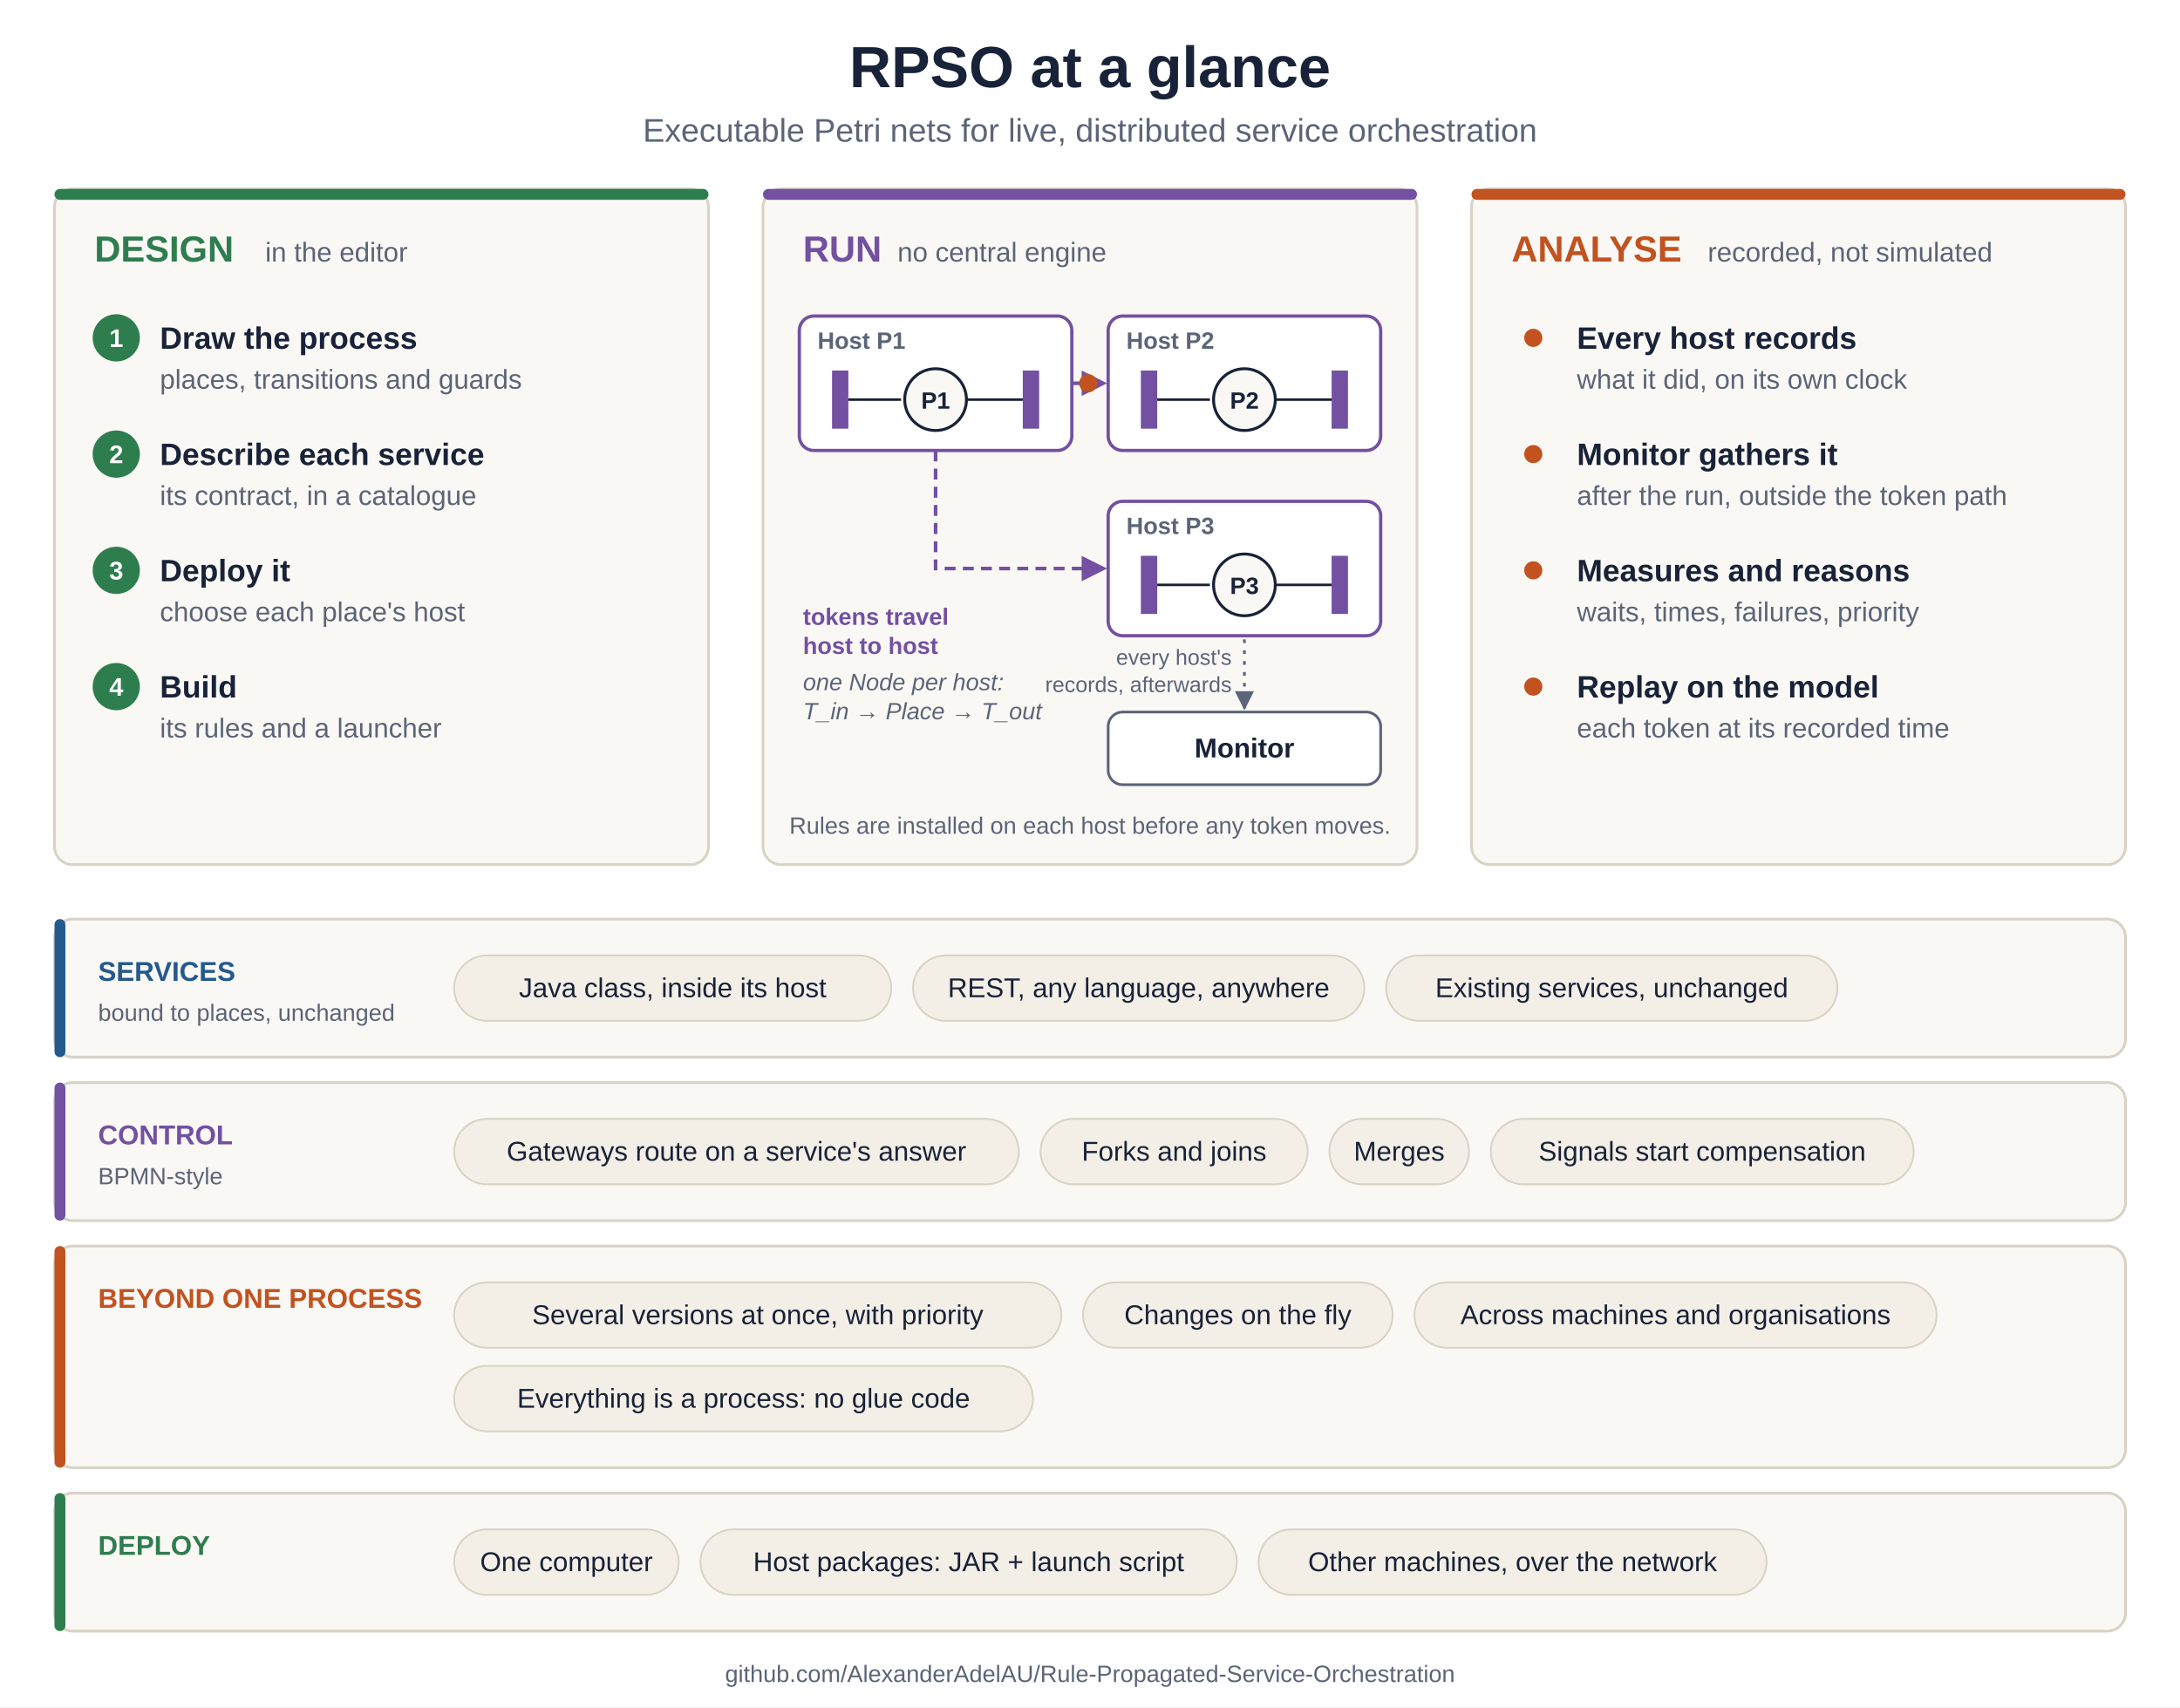
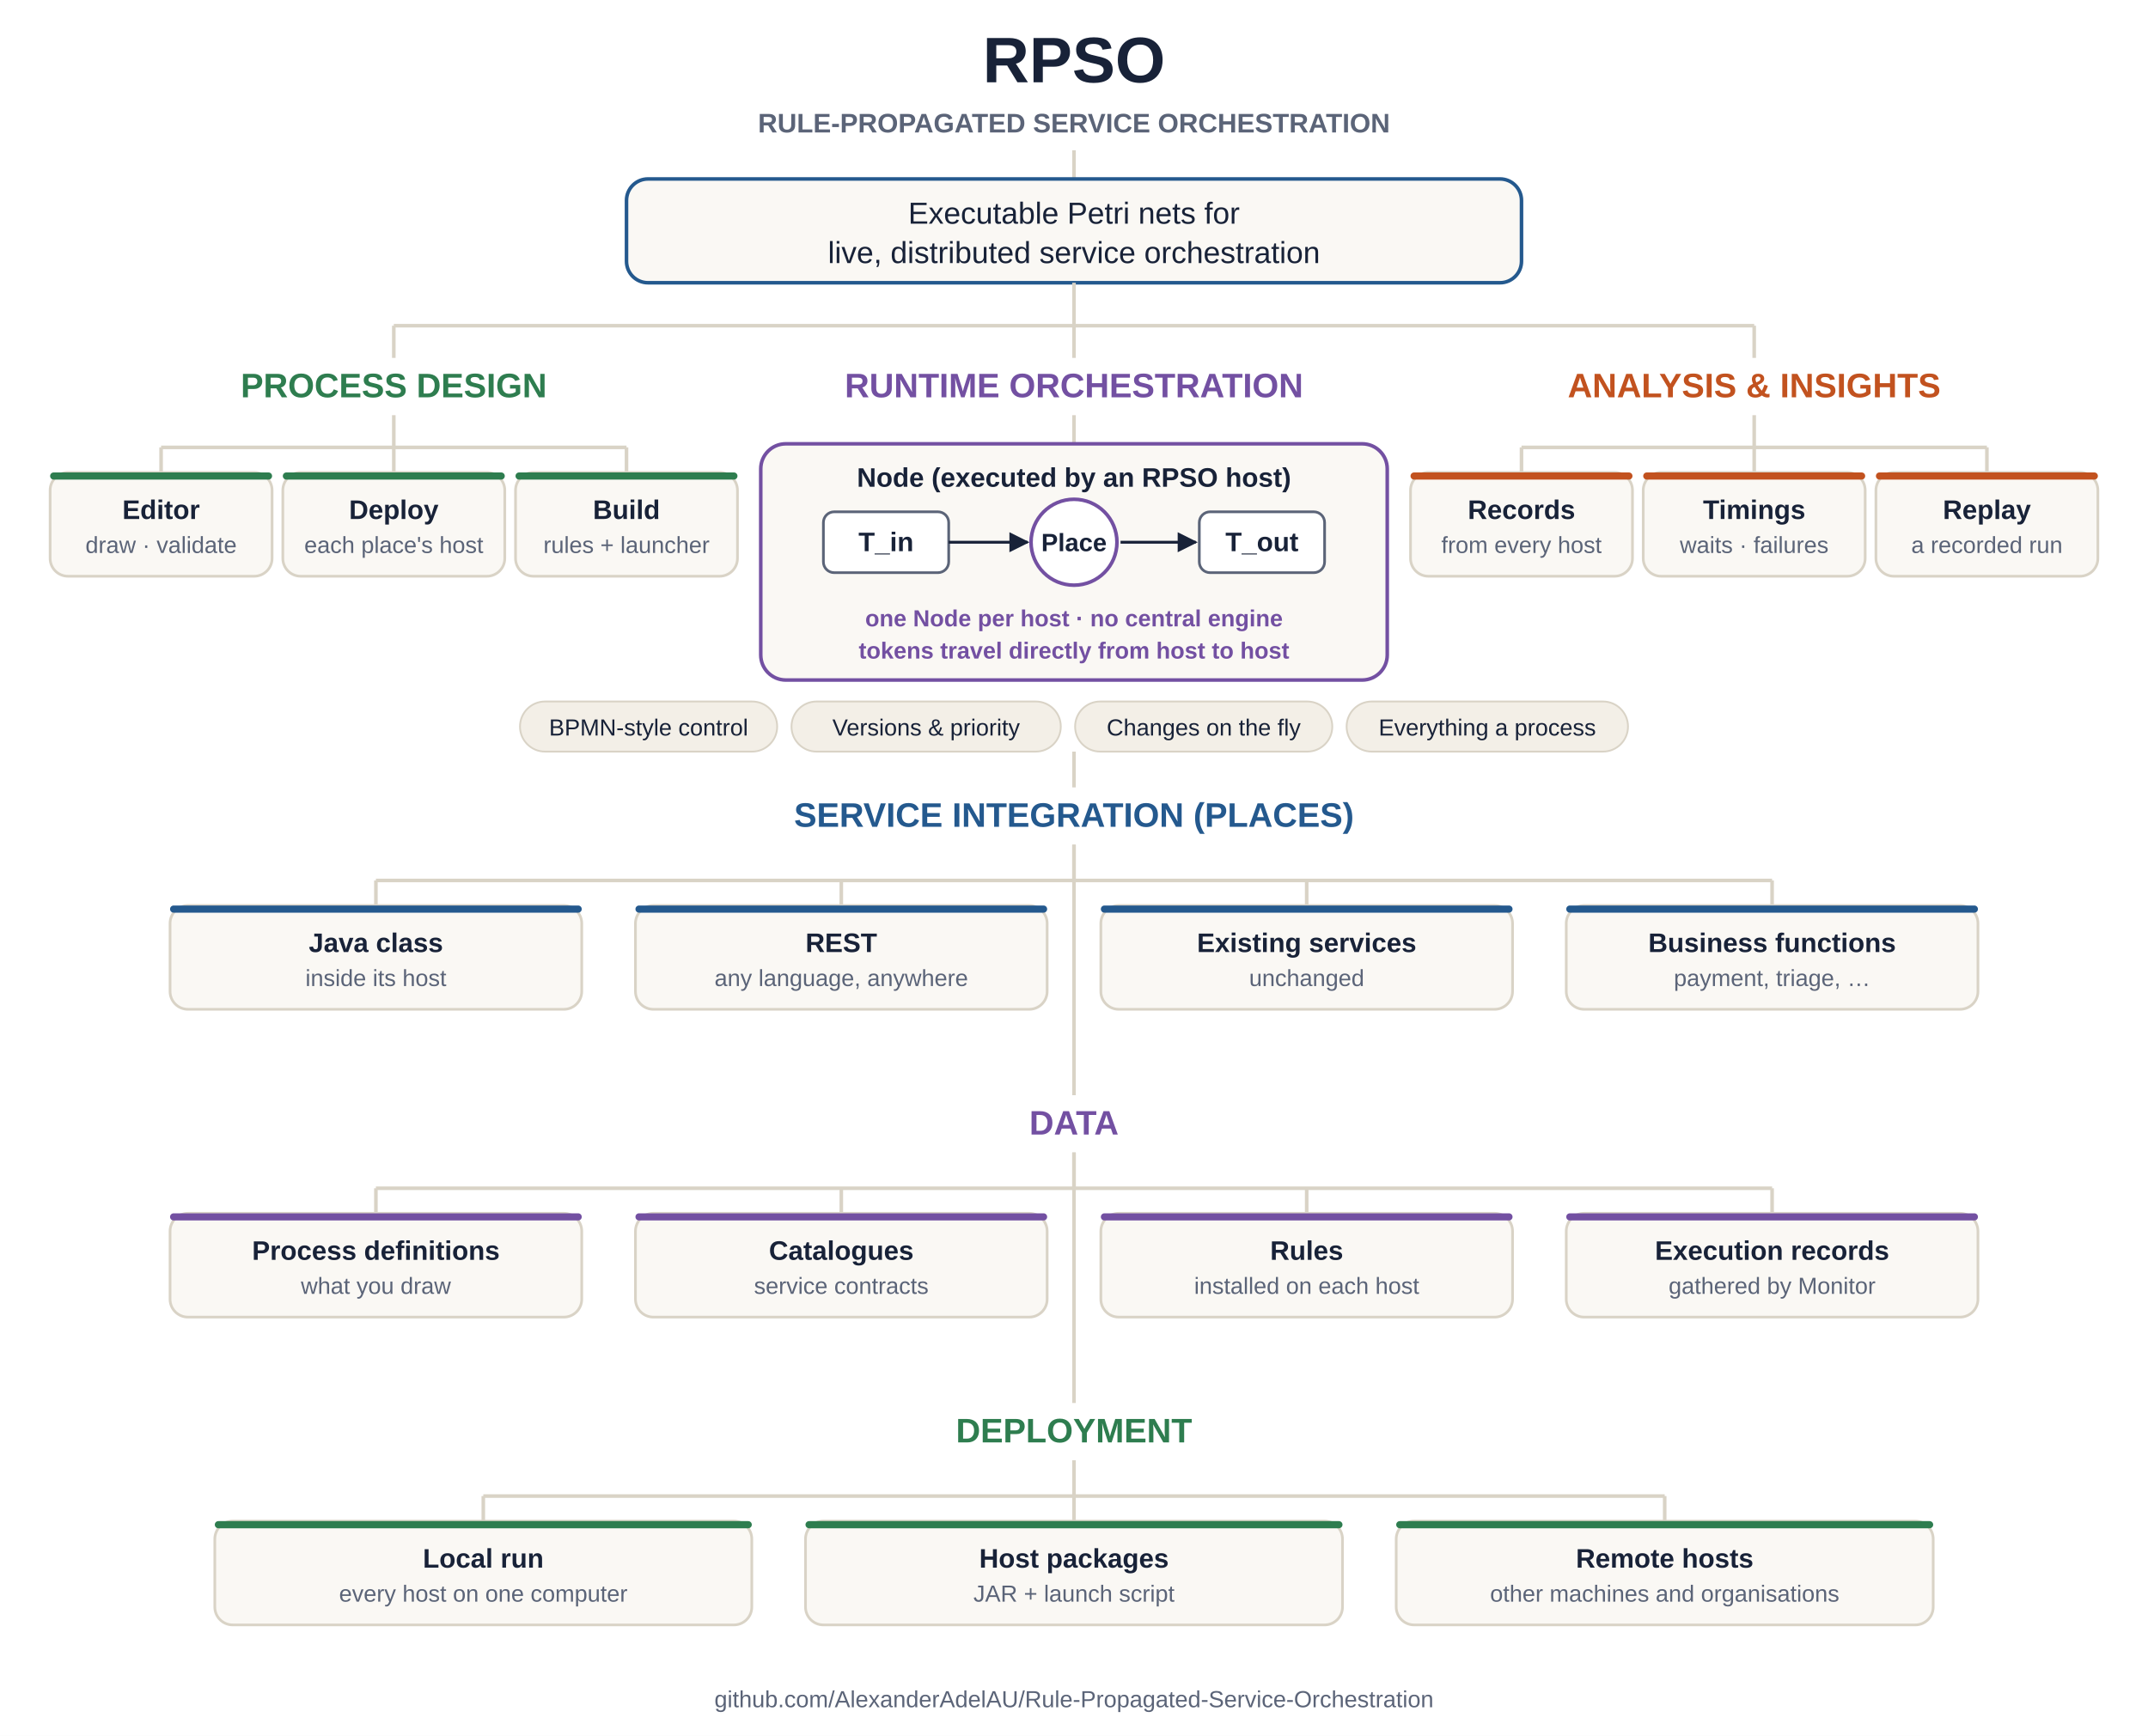
- <svg xmlns="http://www.w3.org/2000/svg" width="1200" height="940" viewBox="0 0 1200 940" role="img" aria-labelledby="title desc">
+ <svg xmlns="http://www.w3.org/2000/svg" width="1200" height="970" viewBox="0 0 1200 970" role="img" aria-labelledby="title desc">
  <defs>
+     <marker id="g-arrow" viewBox="0 0 10 10" refX="9" refY="5" markerWidth="7" markerHeight="7" orient="auto">
+       <path d="M 0 0 L 10 5 L 0 10 z" fill="#182238" />
+     </marker>
    <marker id="g-run" viewBox="0 0 10 10" refX="9" refY="5" markerWidth="7" markerHeight="7" orient="auto">
      <path d="M 0 0 L 10 5 L 0 10 z" fill="#7350a2" />
    </marker>
-     <marker id="g-muted" viewBox="0 0 10 10" refX="9" refY="5" markerWidth="7" markerHeight="7" orient="auto">
-       <path d="M 0 0 L 10 5 L 0 10 z" fill="#5b6478" />
-     </marker>
-     <marker id="g-analyse" viewBox="0 0 10 10" refX="9" refY="5" markerWidth="7" markerHeight="7" orient="auto">
-       <path d="M 0 0 L 10 5 L 0 10 z" fill="#c2521f" />
-     </marker>
  </defs>
  <rect width="100%" height="100%" fill="#ffffff" />
-   <text x="600" y="48" font-family="Arial, Helvetica, sans-serif" font-size="32" font-weight="600" text-anchor="middle" fill="#182238">RPSO at a glance</text>
-   <text x="600" y="78" font-family="Arial, Helvetica, sans-serif" font-size="18" font-weight="400" text-anchor="middle" fill="#5b6478">Executable Petri nets for live, distributed service orchestration</text>
-   <rect x="30" y="104" width="360" height="372" rx="10" fill="#faf8f4" stroke="#d9d3c6" stroke-width="1.5" />
-   <rect x="30" y="104" width="360" height="6" rx="3" fill="#2e7d4f" />
-   <text x="52" y="144" font-family="Arial, Helvetica, sans-serif" font-size="20" font-weight="600" text-anchor="start" fill="#2e7d4f">DESIGN</text>
-   <text x="146" y="144" font-family="Arial, Helvetica, sans-serif" font-size="15" font-weight="400" text-anchor="start" fill="#5b6478">in the editor</text>
-   <rect x="420" y="104" width="360" height="372" rx="10" fill="#faf8f4" stroke="#d9d3c6" stroke-width="1.5" />
-   <rect x="420" y="104" width="360" height="6" rx="3" fill="#7350a2" />
-   <text x="442" y="144" font-family="Arial, Helvetica, sans-serif" font-size="20" font-weight="600" text-anchor="start" fill="#7350a2">RUN</text>
-   <text x="494" y="144" font-family="Arial, Helvetica, sans-serif" font-size="15" font-weight="400" text-anchor="start" fill="#5b6478">no central engine</text>
-   <rect x="810" y="104" width="360" height="372" rx="10" fill="#faf8f4" stroke="#d9d3c6" stroke-width="1.5" />
-   <rect x="810" y="104" width="360" height="6" rx="3" fill="#c2521f" />
-   <text x="832" y="144" font-family="Arial, Helvetica, sans-serif" font-size="20" font-weight="600" text-anchor="start" fill="#c2521f">ANALYSE</text>
-   <text x="940" y="144" font-family="Arial, Helvetica, sans-serif" font-size="15" font-weight="400" text-anchor="start" fill="#5b6478">recorded, not simulated</text>
-   <circle cx="64" cy="186" r="13" fill="#2e7d4f" />
-   <text x="64" y="191" font-family="Arial, Helvetica, sans-serif" font-size="14" font-weight="600" text-anchor="middle" fill="#ffffff">1</text>
-   <text x="88" y="192" font-family="Arial, Helvetica, sans-serif" font-size="17" font-weight="600" text-anchor="start" fill="#182238">Draw the process</text>
-   <text x="88" y="214" font-family="Arial, Helvetica, sans-serif" font-size="15" font-weight="400" text-anchor="start" fill="#5b6478">places, transitions and guards</text>
-   <circle cx="64" cy="250" r="13" fill="#2e7d4f" />
-   <text x="64" y="255" font-family="Arial, Helvetica, sans-serif" font-size="14" font-weight="600" text-anchor="middle" fill="#ffffff">2</text>
-   <text x="88" y="256" font-family="Arial, Helvetica, sans-serif" font-size="17" font-weight="600" text-anchor="start" fill="#182238">Describe each service</text>
-   <text x="88" y="278" font-family="Arial, Helvetica, sans-serif" font-size="15" font-weight="400" text-anchor="start" fill="#5b6478">its contract, in a catalogue</text>
-   <circle cx="64" cy="314" r="13" fill="#2e7d4f" />
-   <text x="64" y="319" font-family="Arial, Helvetica, sans-serif" font-size="14" font-weight="600" text-anchor="middle" fill="#ffffff">3</text>
-   <text x="88" y="320" font-family="Arial, Helvetica, sans-serif" font-size="17" font-weight="600" text-anchor="start" fill="#182238">Deploy it</text>
-   <text x="88" y="342" font-family="Arial, Helvetica, sans-serif" font-size="15" font-weight="400" text-anchor="start" fill="#5b6478">choose each place's host</text>
-   <circle cx="64" cy="378" r="13" fill="#2e7d4f" />
-   <text x="64" y="383" font-family="Arial, Helvetica, sans-serif" font-size="14" font-weight="600" text-anchor="middle" fill="#ffffff">4</text>
-   <text x="88" y="384" font-family="Arial, Helvetica, sans-serif" font-size="17" font-weight="600" text-anchor="start" fill="#182238">Build</text>
-   <text x="88" y="406" font-family="Arial, Helvetica, sans-serif" font-size="15" font-weight="400" text-anchor="start" fill="#5b6478">its rules and a launcher</text>
-   <circle cx="844" cy="186" r="5" fill="#c2521f" />
-   <text x="868" y="192" font-family="Arial, Helvetica, sans-serif" font-size="17" font-weight="600" text-anchor="start" fill="#182238">Every host records</text>
-   <text x="868" y="214" font-family="Arial, Helvetica, sans-serif" font-size="15" font-weight="400" text-anchor="start" fill="#5b6478">what it did, on its own clock</text>
-   <circle cx="844" cy="250" r="5" fill="#c2521f" />
-   <text x="868" y="256" font-family="Arial, Helvetica, sans-serif" font-size="17" font-weight="600" text-anchor="start" fill="#182238">Monitor gathers it</text>
-   <text x="868" y="278" font-family="Arial, Helvetica, sans-serif" font-size="15" font-weight="400" text-anchor="start" fill="#5b6478">after the run, outside the token path</text>
-   <circle cx="844" cy="314" r="5" fill="#c2521f" />
-   <text x="868" y="320" font-family="Arial, Helvetica, sans-serif" font-size="17" font-weight="600" text-anchor="start" fill="#182238">Measures and reasons</text>
-   <text x="868" y="342" font-family="Arial, Helvetica, sans-serif" font-size="15" font-weight="400" text-anchor="start" fill="#5b6478">waits, times, failures, priority</text>
-   <circle cx="844" cy="378" r="5" fill="#c2521f" />
-   <text x="868" y="384" font-family="Arial, Helvetica, sans-serif" font-size="17" font-weight="600" text-anchor="start" fill="#182238">Replay on the model</text>
-   <text x="868" y="406" font-family="Arial, Helvetica, sans-serif" font-size="15" font-weight="400" text-anchor="start" fill="#5b6478">each token at its recorded time</text>
-   <rect x="440" y="174" width="150" height="74" rx="8" fill="#ffffff" stroke="#7350a2" stroke-width="1.8" />
-   <text x="450" y="192" font-family="Arial, Helvetica, sans-serif" font-size="13" font-weight="600" text-anchor="start" fill="#5b6478">Host P1</text>
-   <rect x="458" y="204" width="9" height="32" fill="#7350a2" />
-   <circle cx="515" cy="220" r="17" fill="#faf8f4" stroke="#182238" stroke-width="1.6" />
-   <text x="515" y="225" font-family="Arial, Helvetica, sans-serif" font-size="13" font-weight="600" text-anchor="middle" fill="#182238">P1</text>
-   <rect x="563" y="204" width="9" height="32" fill="#7350a2" />
-   <path d="M 467 220 L 496 220" stroke="#182238" stroke-width="1.4" />
-   <path d="M 532 220 L 563 220" stroke="#182238" stroke-width="1.4" />
-   <rect x="610" y="174" width="150" height="74" rx="8" fill="#ffffff" stroke="#7350a2" stroke-width="1.8" />
-   <text x="620" y="192" font-family="Arial, Helvetica, sans-serif" font-size="13" font-weight="600" text-anchor="start" fill="#5b6478">Host P2</text>
-   <rect x="628" y="204" width="9" height="32" fill="#7350a2" />
-   <circle cx="685" cy="220" r="17" fill="#faf8f4" stroke="#182238" stroke-width="1.6" />
-   <text x="685" y="225" font-family="Arial, Helvetica, sans-serif" font-size="13" font-weight="600" text-anchor="middle" fill="#182238">P2</text>
-   <rect x="733" y="204" width="9" height="32" fill="#7350a2" />
-   <path d="M 637 220 L 666 220" stroke="#182238" stroke-width="1.4" />
-   <path d="M 702 220 L 733 220" stroke="#182238" stroke-width="1.4" />
-   <rect x="610" y="276" width="150" height="74" rx="8" fill="#ffffff" stroke="#7350a2" stroke-width="1.8" />
-   <text x="620" y="294" font-family="Arial, Helvetica, sans-serif" font-size="13" font-weight="600" text-anchor="start" fill="#5b6478">Host P3</text>
-   <rect x="628" y="306" width="9" height="32" fill="#7350a2" />
-   <circle cx="685" cy="322" r="17" fill="#faf8f4" stroke="#182238" stroke-width="1.6" />
-   <text x="685" y="327" font-family="Arial, Helvetica, sans-serif" font-size="13" font-weight="600" text-anchor="middle" fill="#182238">P3</text>
-   <rect x="733" y="306" width="9" height="32" fill="#7350a2" />
-   <path d="M 637 322 L 666 322" stroke="#182238" stroke-width="1.4" />
-   <path d="M 702 322 L 733 322" stroke="#182238" stroke-width="1.4" />
-   <path d="M 590 211 L 608 211" fill="none" stroke="#7350a2" stroke-width="2" stroke-dasharray="6 4" marker-end="url(#g-run)" />
-   <path d="M 515 248 L 515 313 L 608 313" fill="none" stroke="#7350a2" stroke-width="2" stroke-dasharray="6 4" marker-end="url(#g-run)" />
-   <circle cx="599" cy="211" r="5" fill="#c2521f" />
-   <text x="442" y="344" font-family="Arial, Helvetica, sans-serif" font-size="13" font-weight="600" text-anchor="start" fill="#7350a2">tokens travel</text>
-   <text x="442" y="360" font-family="Arial, Helvetica, sans-serif" font-size="13" font-weight="600" text-anchor="start" fill="#7350a2">host to host</text>
-   <text x="442" y="380" font-family="Arial, Helvetica, sans-serif" font-size="13" font-weight="400" font-style="italic" text-anchor="start" fill="#5b6478">one Node per host:</text>
-   <text x="442" y="396" font-family="Arial, Helvetica, sans-serif" font-size="13" font-weight="400" font-style="italic" text-anchor="start" fill="#5b6478">T_in → Place → T_out</text>
-   <rect x="610" y="392" width="150" height="40" rx="8" fill="#ffffff" stroke="#5b6478" stroke-width="1.5" />
-   <text x="685" y="417" font-family="Arial, Helvetica, sans-serif" font-size="15" font-weight="600" text-anchor="middle" fill="#182238">Monitor</text>
-   <path d="M 685 352 L 685 390" fill="none" stroke="#5b6478" stroke-width="1.5" stroke-dasharray="2 4" marker-end="url(#g-muted)" />
-   <text x="678" y="366" font-family="Arial, Helvetica, sans-serif" font-size="12" font-weight="400" text-anchor="end" fill="#5b6478">every host's</text>
-   <text x="678" y="381" font-family="Arial, Helvetica, sans-serif" font-size="12" font-weight="400" text-anchor="end" fill="#5b6478">records, afterwards</text>
-   <text x="600" y="459" font-family="Arial, Helvetica, sans-serif" font-size="13" font-weight="400" text-anchor="middle" fill="#5b6478">Rules are installed on each host before any token moves.</text>
-   <rect x="30" y="506" width="1140" height="76" rx="10" fill="#faf8f4" stroke="#d9d3c6" stroke-width="1.5" />
-   <rect x="30" y="506" width="6" height="76" rx="3" fill="#24598e" />
-   <text x="54" y="540" font-family="Arial, Helvetica, sans-serif" font-size="15" font-weight="600" text-anchor="start" fill="#24598e">SERVICES</text>
-   <text x="54" y="562" font-family="Arial, Helvetica, sans-serif" font-size="13" font-weight="400" text-anchor="start" fill="#5b6478">bound to places, unchanged</text>
-   <rect x="250" y="526" width="240.6" height="36" rx="18" fill="#f3efe7" stroke="#d9d3c6" stroke-width="1" />
-   <text x="370.3" y="549" font-family="Arial, Helvetica, sans-serif" font-size="15" font-weight="400" text-anchor="middle" fill="#182238">Java class, inside its host</text>
-   <rect x="502.6" y="526" width="248.4" height="36" rx="18" fill="#f3efe7" stroke="#d9d3c6" stroke-width="1" />
-   <text x="626.8" y="549" font-family="Arial, Helvetica, sans-serif" font-size="15" font-weight="400" text-anchor="middle" fill="#182238">REST, any language, anywhere</text>
-   <rect x="763" y="526" width="248.4" height="36" rx="18" fill="#f3efe7" stroke="#d9d3c6" stroke-width="1" />
-   <text x="887.2" y="549" font-family="Arial, Helvetica, sans-serif" font-size="15" font-weight="400" text-anchor="middle" fill="#182238">Existing services, unchanged</text>
-   <rect x="30" y="596" width="1140" height="76" rx="10" fill="#faf8f4" stroke="#d9d3c6" stroke-width="1.5" />
-   <rect x="30" y="596" width="6" height="76" rx="3" fill="#7350a2" />
-   <text x="54" y="630" font-family="Arial, Helvetica, sans-serif" font-size="15" font-weight="600" text-anchor="start" fill="#7350a2">CONTROL</text>
-   <text x="54" y="652" font-family="Arial, Helvetica, sans-serif" font-size="13" font-weight="400" text-anchor="start" fill="#5b6478">BPMN-style</text>
-   <rect x="250" y="616" width="310.8" height="36" rx="18" fill="#f3efe7" stroke="#d9d3c6" stroke-width="1" />
-   <text x="405.4" y="639" font-family="Arial, Helvetica, sans-serif" font-size="15" font-weight="400" text-anchor="middle" fill="#182238">Gateways route on a service's answer</text>
-   <rect x="572.8" y="616" width="147" height="36" rx="18" fill="#f3efe7" stroke="#d9d3c6" stroke-width="1" />
-   <text x="646.3" y="639" font-family="Arial, Helvetica, sans-serif" font-size="15" font-weight="400" text-anchor="middle" fill="#182238">Forks and joins</text>
-   <rect x="731.8" y="616" width="76.8" height="36" rx="18" fill="#f3efe7" stroke="#d9d3c6" stroke-width="1" />
-   <text x="770.2" y="639" font-family="Arial, Helvetica, sans-serif" font-size="15" font-weight="400" text-anchor="middle" fill="#182238">Merges</text>
-   <rect x="820.6" y="616" width="232.8" height="36" rx="18" fill="#f3efe7" stroke="#d9d3c6" stroke-width="1" />
-   <text x="937" y="639" font-family="Arial, Helvetica, sans-serif" font-size="15" font-weight="400" text-anchor="middle" fill="#182238">Signals start compensation</text>
-   <rect x="30" y="686" width="1140" height="122" rx="10" fill="#faf8f4" stroke="#d9d3c6" stroke-width="1.5" />
-   <rect x="30" y="686" width="6" height="122" rx="3" fill="#c2521f" />
-   <text x="54" y="720" font-family="Arial, Helvetica, sans-serif" font-size="15" font-weight="600" text-anchor="start" fill="#c2521f">BEYOND ONE PROCESS</text>
-   <rect x="250" y="706" width="334.2" height="36" rx="18" fill="#f3efe7" stroke="#d9d3c6" stroke-width="1" />
-   <text x="417.1" y="729" font-family="Arial, Helvetica, sans-serif" font-size="15" font-weight="400" text-anchor="middle" fill="#182238">Several versions at once, with priority</text>
-   <rect x="596.2" y="706" width="170.4" height="36" rx="18" fill="#f3efe7" stroke="#d9d3c6" stroke-width="1" />
-   <text x="681.4" y="729" font-family="Arial, Helvetica, sans-serif" font-size="15" font-weight="400" text-anchor="middle" fill="#182238">Changes on the fly</text>
-   <rect x="778.6" y="706" width="287.4" height="36" rx="18" fill="#f3efe7" stroke="#d9d3c6" stroke-width="1" />
-   <text x="922.3" y="729" font-family="Arial, Helvetica, sans-serif" font-size="15" font-weight="400" text-anchor="middle" fill="#182238">Across machines and organisations</text>
-   <rect x="250" y="752" width="318.6" height="36" rx="18" fill="#f3efe7" stroke="#d9d3c6" stroke-width="1" />
-   <text x="409.3" y="775" font-family="Arial, Helvetica, sans-serif" font-size="15" font-weight="400" text-anchor="middle" fill="#182238">Everything is a process: no glue code</text>
-   <rect x="30" y="822" width="1140" height="76" rx="10" fill="#faf8f4" stroke="#d9d3c6" stroke-width="1.5" />
-   <rect x="30" y="822" width="6" height="76" rx="3" fill="#2e7d4f" />
-   <text x="54" y="856" font-family="Arial, Helvetica, sans-serif" font-size="15" font-weight="600" text-anchor="start" fill="#2e7d4f">DEPLOY</text>
-   <rect x="250" y="842" width="123.6" height="36" rx="18" fill="#f3efe7" stroke="#d9d3c6" stroke-width="1" />
-   <text x="311.8" y="865" font-family="Arial, Helvetica, sans-serif" font-size="15" font-weight="400" text-anchor="middle" fill="#182238">One computer</text>
-   <rect x="385.6" y="842" width="295.2" height="36" rx="18" fill="#f3efe7" stroke="#d9d3c6" stroke-width="1" />
-   <text x="533.2" y="865" font-family="Arial, Helvetica, sans-serif" font-size="15" font-weight="400" text-anchor="middle" fill="#182238">Host packages: JAR + launch script</text>
-   <rect x="692.8" y="842" width="279.6" height="36" rx="18" fill="#f3efe7" stroke="#d9d3c6" stroke-width="1" />
-   <text x="832.6" y="865" font-family="Arial, Helvetica, sans-serif" font-size="15" font-weight="400" text-anchor="middle" fill="#182238">Other machines, over the network</text>
-   <text x="600" y="926" font-family="Arial, Helvetica, sans-serif" font-size="13" font-weight="400" text-anchor="middle" fill="#5b6478">github.com/AlexanderAdelAU/Rule-Propagated-Service-Orchestration</text>
+   <text x="600" y="46" font-family="Arial, Helvetica, sans-serif" font-size="36" font-weight="600" text-anchor="middle" fill="#182238">RPSO</text>
+   <text x="600" y="74" font-family="Arial, Helvetica, sans-serif" font-size="15" font-weight="600" text-anchor="middle" fill="#5b6478">RULE-PROPAGATED SERVICE ORCHESTRATION</text>
+   <path d="M 600.0 84 L 600.0 100" fill="none" stroke="#d9d3c6" stroke-width="2" />
+   <rect x="350" y="100" width="500" height="58" rx="12" fill="#faf8f4" stroke="#24598e" stroke-width="2" />
+   <text x="600" y="125" font-family="Arial, Helvetica, sans-serif" font-size="17" font-weight="400" text-anchor="middle" fill="#182238">Executable Petri nets for</text>
+   <text x="600" y="147" font-family="Arial, Helvetica, sans-serif" font-size="17" font-weight="400" text-anchor="middle" fill="#182238">live, distributed service orchestration</text>
+   <path d="M 600.0 158 L 600.0 182" fill="none" stroke="#d9d3c6" stroke-width="2" />
+   <path d="M 220 182 L 980 182" fill="none" stroke="#d9d3c6" stroke-width="2" />
+   <path d="M 220 182 L 220 200" fill="none" stroke="#d9d3c6" stroke-width="2" />
+   <path d="M 600 182 L 600 200" fill="none" stroke="#d9d3c6" stroke-width="2" />
+   <path d="M 980 182 L 980 200" fill="none" stroke="#d9d3c6" stroke-width="2" />
+   <text x="220" y="222" font-family="Arial, Helvetica, sans-serif" font-size="19" font-weight="600" text-anchor="middle" fill="#2e7d4f">PROCESS DESIGN</text>
+   <text x="600" y="222" font-family="Arial, Helvetica, sans-serif" font-size="19" font-weight="600" text-anchor="middle" fill="#7350a2">RUNTIME ORCHESTRATION</text>
+   <text x="980" y="222" font-family="Arial, Helvetica, sans-serif" font-size="19" font-weight="600" text-anchor="middle" fill="#c2521f">ANALYSIS &amp; INSIGHTS</text>
+   <path d="M 220 232 L 220 250" fill="none" stroke="#d9d3c6" stroke-width="2" />
+   <path d="M 90 250 L 350 250" fill="none" stroke="#d9d3c6" stroke-width="2" />
+   <path d="M 90 250 L 90 264" fill="none" stroke="#d9d3c6" stroke-width="2" />
+   <path d="M 220 250 L 220 264" fill="none" stroke="#d9d3c6" stroke-width="2" />
+   <path d="M 350 250 L 350 264" fill="none" stroke="#d9d3c6" stroke-width="2" />
+   <rect x="28" y="264" width="124" height="58" rx="10" fill="#faf8f4" stroke="#d9d3c6" stroke-width="1.5" />
+   <rect x="28" y="264" width="124" height="4" rx="2" fill="#2e7d4f" />
+   <text x="90" y="290" font-family="Arial, Helvetica, sans-serif" font-size="15" font-weight="600" text-anchor="middle" fill="#182238">Editor</text>
+   <text x="90" y="309" font-family="Arial, Helvetica, sans-serif" font-size="13" font-weight="400" text-anchor="middle" fill="#5b6478">draw · validate</text>
+   <rect x="158" y="264" width="124" height="58" rx="10" fill="#faf8f4" stroke="#d9d3c6" stroke-width="1.5" />
+   <rect x="158" y="264" width="124" height="4" rx="2" fill="#2e7d4f" />
+   <text x="220" y="290" font-family="Arial, Helvetica, sans-serif" font-size="15" font-weight="600" text-anchor="middle" fill="#182238">Deploy</text>
+   <text x="220" y="309" font-family="Arial, Helvetica, sans-serif" font-size="13" font-weight="400" text-anchor="middle" fill="#5b6478">each place's host</text>
+   <rect x="288" y="264" width="124" height="58" rx="10" fill="#faf8f4" stroke="#d9d3c6" stroke-width="1.5" />
+   <rect x="288" y="264" width="124" height="4" rx="2" fill="#2e7d4f" />
+   <text x="350" y="290" font-family="Arial, Helvetica, sans-serif" font-size="15" font-weight="600" text-anchor="middle" fill="#182238">Build</text>
+   <text x="350" y="309" font-family="Arial, Helvetica, sans-serif" font-size="13" font-weight="400" text-anchor="middle" fill="#5b6478">rules + launcher</text>
+   <path d="M 980 232 L 980 250" fill="none" stroke="#d9d3c6" stroke-width="2" />
+   <path d="M 850 250 L 1110 250" fill="none" stroke="#d9d3c6" stroke-width="2" />
+   <path d="M 850 250 L 850 264" fill="none" stroke="#d9d3c6" stroke-width="2" />
+   <path d="M 980 250 L 980 264" fill="none" stroke="#d9d3c6" stroke-width="2" />
+   <path d="M 1110 250 L 1110 264" fill="none" stroke="#d9d3c6" stroke-width="2" />
+   <rect x="788" y="264" width="124" height="58" rx="10" fill="#faf8f4" stroke="#d9d3c6" stroke-width="1.5" />
+   <rect x="788" y="264" width="124" height="4" rx="2" fill="#c2521f" />
+   <text x="850" y="290" font-family="Arial, Helvetica, sans-serif" font-size="15" font-weight="600" text-anchor="middle" fill="#182238">Records</text>
+   <text x="850" y="309" font-family="Arial, Helvetica, sans-serif" font-size="13" font-weight="400" text-anchor="middle" fill="#5b6478">from every host</text>
+   <rect x="918" y="264" width="124" height="58" rx="10" fill="#faf8f4" stroke="#d9d3c6" stroke-width="1.5" />
+   <rect x="918" y="264" width="124" height="4" rx="2" fill="#c2521f" />
+   <text x="980" y="290" font-family="Arial, Helvetica, sans-serif" font-size="15" font-weight="600" text-anchor="middle" fill="#182238">Timings</text>
+   <text x="980" y="309" font-family="Arial, Helvetica, sans-serif" font-size="13" font-weight="400" text-anchor="middle" fill="#5b6478">waits · failures</text>
+   <rect x="1048" y="264" width="124" height="58" rx="10" fill="#faf8f4" stroke="#d9d3c6" stroke-width="1.5" />
+   <rect x="1048" y="264" width="124" height="4" rx="2" fill="#c2521f" />
+   <text x="1110" y="290" font-family="Arial, Helvetica, sans-serif" font-size="15" font-weight="600" text-anchor="middle" fill="#182238">Replay</text>
+   <text x="1110" y="309" font-family="Arial, Helvetica, sans-serif" font-size="13" font-weight="400" text-anchor="middle" fill="#5b6478">a recorded run</text>
+   <path d="M 600 232 L 600 248" fill="none" stroke="#d9d3c6" stroke-width="2" />
+   <rect x="425" y="248" width="350" height="132" rx="14" fill="#faf8f4" stroke="#7350a2" stroke-width="2" />
+   <text x="600" y="272" font-family="Arial, Helvetica, sans-serif" font-size="15" font-weight="600" text-anchor="middle" fill="#182238">Node  (executed by an RPSO host)</text>
+   <rect x="460" y="286" width="70" height="34" rx="6" fill="#ffffff" stroke="#5b6478" stroke-width="1.5" />
+   <text x="495" y="308" font-family="Arial, Helvetica, sans-serif" font-size="15" font-weight="600" text-anchor="middle" fill="#182238">T_in</text>
+   <rect x="670" y="286" width="70" height="34" rx="6" fill="#ffffff" stroke="#5b6478" stroke-width="1.5" />
+   <text x="705" y="308" font-family="Arial, Helvetica, sans-serif" font-size="15" font-weight="600" text-anchor="middle" fill="#182238">T_out</text>
+   <circle cx="600" cy="303" r="24" fill="#ffffff" stroke="#7350a2" stroke-width="2" />
+   <text x="600" y="308" font-family="Arial, Helvetica, sans-serif" font-size="14" font-weight="600" text-anchor="middle" fill="#182238">Place</text>
+   <path d="M 530 303 L 574 303" stroke="#182238" stroke-width="1.6" marker-end="url(#g-arrow)" />
+   <path d="M 626 303 L 668 303" stroke="#182238" stroke-width="1.6" marker-end="url(#g-arrow)" />
+   <text x="600" y="350" font-family="Arial, Helvetica, sans-serif" font-size="13" font-weight="600" text-anchor="middle" fill="#7350a2">one Node per host · no central engine</text>
+   <text x="600" y="368" font-family="Arial, Helvetica, sans-serif" font-size="13" font-weight="600" text-anchor="middle" fill="#7350a2">tokens travel directly from host to host</text>
+   <rect x="290.5" y="392" width="143.68" height="28" rx="14" fill="#f3efe7" stroke="#d9d3c6" stroke-width="1" />
+   <text x="362.34" y="411" font-family="Arial, Helvetica, sans-serif" font-size="13" font-weight="400" text-anchor="middle" fill="#182238">BPMN-style control</text>
+   <rect x="442.18" y="392" width="150.44" height="28" rx="14" fill="#f3efe7" stroke="#d9d3c6" stroke-width="1" />
+   <text x="517.4" y="411" font-family="Arial, Helvetica, sans-serif" font-size="13" font-weight="400" text-anchor="middle" fill="#182238">Versions &amp; priority</text>
+   <rect x="600.62" y="392" width="143.68" height="28" rx="14" fill="#f3efe7" stroke="#d9d3c6" stroke-width="1" />
+   <text x="672.46" y="411" font-family="Arial, Helvetica, sans-serif" font-size="13" font-weight="400" text-anchor="middle" fill="#182238">Changes on the fly</text>
+   <rect x="752.3" y="392" width="157.2" height="28" rx="14" fill="#f3efe7" stroke="#d9d3c6" stroke-width="1" />
+   <text x="830.9" y="411" font-family="Arial, Helvetica, sans-serif" font-size="13" font-weight="400" text-anchor="middle" fill="#182238">Everything a process</text>
+   <path d="M 600 420 L 600 440" fill="none" stroke="#d9d3c6" stroke-width="2" />
+   <text x="600" y="462" font-family="Arial, Helvetica, sans-serif" font-size="19" font-weight="600" text-anchor="middle" fill="#24598e">SERVICE INTEGRATION (PLACES)</text>
+   <path d="M 600 472 L 600 492" fill="none" stroke="#d9d3c6" stroke-width="2" />
+   <path d="M 210.0 492 L 990.0 492" fill="none" stroke="#d9d3c6" stroke-width="2" />
+   <path d="M 210.0 492 L 210.0 506" fill="none" stroke="#d9d3c6" stroke-width="2" />
+   <path d="M 470.0 492 L 470.0 506" fill="none" stroke="#d9d3c6" stroke-width="2" />
+   <path d="M 730.0 492 L 730.0 506" fill="none" stroke="#d9d3c6" stroke-width="2" />
+   <path d="M 990.0 492 L 990.0 506" fill="none" stroke="#d9d3c6" stroke-width="2" />
+   <rect x="95" y="506" width="230" height="58" rx="10" fill="#faf8f4" stroke="#d9d3c6" stroke-width="1.5" />
+   <rect x="95" y="506" width="230" height="4" rx="2" fill="#24598e" />
+   <text x="210" y="532" font-family="Arial, Helvetica, sans-serif" font-size="15" font-weight="600" text-anchor="middle" fill="#182238">Java class</text>
+   <text x="210" y="551" font-family="Arial, Helvetica, sans-serif" font-size="13" font-weight="400" text-anchor="middle" fill="#5b6478">inside its host</text>
+   <rect x="355" y="506" width="230" height="58" rx="10" fill="#faf8f4" stroke="#d9d3c6" stroke-width="1.5" />
+   <rect x="355" y="506" width="230" height="4" rx="2" fill="#24598e" />
+   <text x="470" y="532" font-family="Arial, Helvetica, sans-serif" font-size="15" font-weight="600" text-anchor="middle" fill="#182238">REST</text>
+   <text x="470" y="551" font-family="Arial, Helvetica, sans-serif" font-size="13" font-weight="400" text-anchor="middle" fill="#5b6478">any language, anywhere</text>
+   <rect x="615" y="506" width="230" height="58" rx="10" fill="#faf8f4" stroke="#d9d3c6" stroke-width="1.5" />
+   <rect x="615" y="506" width="230" height="4" rx="2" fill="#24598e" />
+   <text x="730" y="532" font-family="Arial, Helvetica, sans-serif" font-size="15" font-weight="600" text-anchor="middle" fill="#182238">Existing services</text>
+   <text x="730" y="551" font-family="Arial, Helvetica, sans-serif" font-size="13" font-weight="400" text-anchor="middle" fill="#5b6478">unchanged</text>
+   <rect x="875" y="506" width="230" height="58" rx="10" fill="#faf8f4" stroke="#d9d3c6" stroke-width="1.5" />
+   <rect x="875" y="506" width="230" height="4" rx="2" fill="#24598e" />
+   <text x="990" y="532" font-family="Arial, Helvetica, sans-serif" font-size="15" font-weight="600" text-anchor="middle" fill="#182238">Business functions</text>
+   <text x="990" y="551" font-family="Arial, Helvetica, sans-serif" font-size="13" font-weight="400" text-anchor="middle" fill="#5b6478">payment, triage, …</text>
+   <path d="M 600 472 L 600 612" fill="none" stroke="#d9d3c6" stroke-width="2" />
+   <text x="600" y="634" font-family="Arial, Helvetica, sans-serif" font-size="19" font-weight="600" text-anchor="middle" fill="#7350a2">DATA</text>
+   <path d="M 600 644 L 600 664" fill="none" stroke="#d9d3c6" stroke-width="2" />
+   <path d="M 210.0 664 L 990.0 664" fill="none" stroke="#d9d3c6" stroke-width="2" />
+   <path d="M 210.0 664 L 210.0 678" fill="none" stroke="#d9d3c6" stroke-width="2" />
+   <path d="M 470.0 664 L 470.0 678" fill="none" stroke="#d9d3c6" stroke-width="2" />
+   <path d="M 730.0 664 L 730.0 678" fill="none" stroke="#d9d3c6" stroke-width="2" />
+   <path d="M 990.0 664 L 990.0 678" fill="none" stroke="#d9d3c6" stroke-width="2" />
+   <rect x="95" y="678" width="230" height="58" rx="10" fill="#faf8f4" stroke="#d9d3c6" stroke-width="1.5" />
+   <rect x="95" y="678" width="230" height="4" rx="2" fill="#7350a2" />
+   <text x="210" y="704" font-family="Arial, Helvetica, sans-serif" font-size="15" font-weight="600" text-anchor="middle" fill="#182238">Process definitions</text>
+   <text x="210" y="723" font-family="Arial, Helvetica, sans-serif" font-size="13" font-weight="400" text-anchor="middle" fill="#5b6478">what you draw</text>
+   <rect x="355" y="678" width="230" height="58" rx="10" fill="#faf8f4" stroke="#d9d3c6" stroke-width="1.5" />
+   <rect x="355" y="678" width="230" height="4" rx="2" fill="#7350a2" />
+   <text x="470" y="704" font-family="Arial, Helvetica, sans-serif" font-size="15" font-weight="600" text-anchor="middle" fill="#182238">Catalogues</text>
+   <text x="470" y="723" font-family="Arial, Helvetica, sans-serif" font-size="13" font-weight="400" text-anchor="middle" fill="#5b6478">service contracts</text>
+   <rect x="615" y="678" width="230" height="58" rx="10" fill="#faf8f4" stroke="#d9d3c6" stroke-width="1.5" />
+   <rect x="615" y="678" width="230" height="4" rx="2" fill="#7350a2" />
+   <text x="730" y="704" font-family="Arial, Helvetica, sans-serif" font-size="15" font-weight="600" text-anchor="middle" fill="#182238">Rules</text>
+   <text x="730" y="723" font-family="Arial, Helvetica, sans-serif" font-size="13" font-weight="400" text-anchor="middle" fill="#5b6478">installed on each host</text>
+   <rect x="875" y="678" width="230" height="58" rx="10" fill="#faf8f4" stroke="#d9d3c6" stroke-width="1.5" />
+   <rect x="875" y="678" width="230" height="4" rx="2" fill="#7350a2" />
+   <text x="990" y="704" font-family="Arial, Helvetica, sans-serif" font-size="15" font-weight="600" text-anchor="middle" fill="#182238">Execution records</text>
+   <text x="990" y="723" font-family="Arial, Helvetica, sans-serif" font-size="13" font-weight="400" text-anchor="middle" fill="#5b6478">gathered by Monitor</text>
+   <path d="M 600 644 L 600 784" fill="none" stroke="#d9d3c6" stroke-width="2" />
+   <text x="600" y="806" font-family="Arial, Helvetica, sans-serif" font-size="19" font-weight="600" text-anchor="middle" fill="#2e7d4f">DEPLOYMENT</text>
+   <path d="M 600 816 L 600 836" fill="none" stroke="#d9d3c6" stroke-width="2" />
+   <path d="M 270.0 836 L 930.0 836" fill="none" stroke="#d9d3c6" stroke-width="2" />
+   <path d="M 270.0 836 L 270.0 850" fill="none" stroke="#d9d3c6" stroke-width="2" />
+   <path d="M 600.0 836 L 600.0 850" fill="none" stroke="#d9d3c6" stroke-width="2" />
+   <path d="M 930.0 836 L 930.0 850" fill="none" stroke="#d9d3c6" stroke-width="2" />
+   <rect x="120" y="850" width="300" height="58" rx="10" fill="#faf8f4" stroke="#d9d3c6" stroke-width="1.5" />
+   <rect x="120" y="850" width="300" height="4" rx="2" fill="#2e7d4f" />
+   <text x="270" y="876" font-family="Arial, Helvetica, sans-serif" font-size="15" font-weight="600" text-anchor="middle" fill="#182238">Local run</text>
+   <text x="270" y="895" font-family="Arial, Helvetica, sans-serif" font-size="13" font-weight="400" text-anchor="middle" fill="#5b6478">every host on one computer</text>
+   <rect x="450" y="850" width="300" height="58" rx="10" fill="#faf8f4" stroke="#d9d3c6" stroke-width="1.5" />
+   <rect x="450" y="850" width="300" height="4" rx="2" fill="#2e7d4f" />
+   <text x="600" y="876" font-family="Arial, Helvetica, sans-serif" font-size="15" font-weight="600" text-anchor="middle" fill="#182238">Host packages</text>
+   <text x="600" y="895" font-family="Arial, Helvetica, sans-serif" font-size="13" font-weight="400" text-anchor="middle" fill="#5b6478">JAR + launch script</text>
+   <rect x="780" y="850" width="300" height="58" rx="10" fill="#faf8f4" stroke="#d9d3c6" stroke-width="1.5" />
+   <rect x="780" y="850" width="300" height="4" rx="2" fill="#2e7d4f" />
+   <text x="930" y="876" font-family="Arial, Helvetica, sans-serif" font-size="15" font-weight="600" text-anchor="middle" fill="#182238">Remote hosts</text>
+   <text x="930" y="895" font-family="Arial, Helvetica, sans-serif" font-size="13" font-weight="400" text-anchor="middle" fill="#5b6478">other machines and organisations</text>
+   <text x="600" y="954" font-family="Arial, Helvetica, sans-serif" font-size="13" font-weight="400" text-anchor="middle" fill="#5b6478">github.com/AlexanderAdelAU/Rule-Propagated-Service-Orchestration</text>
</svg>
